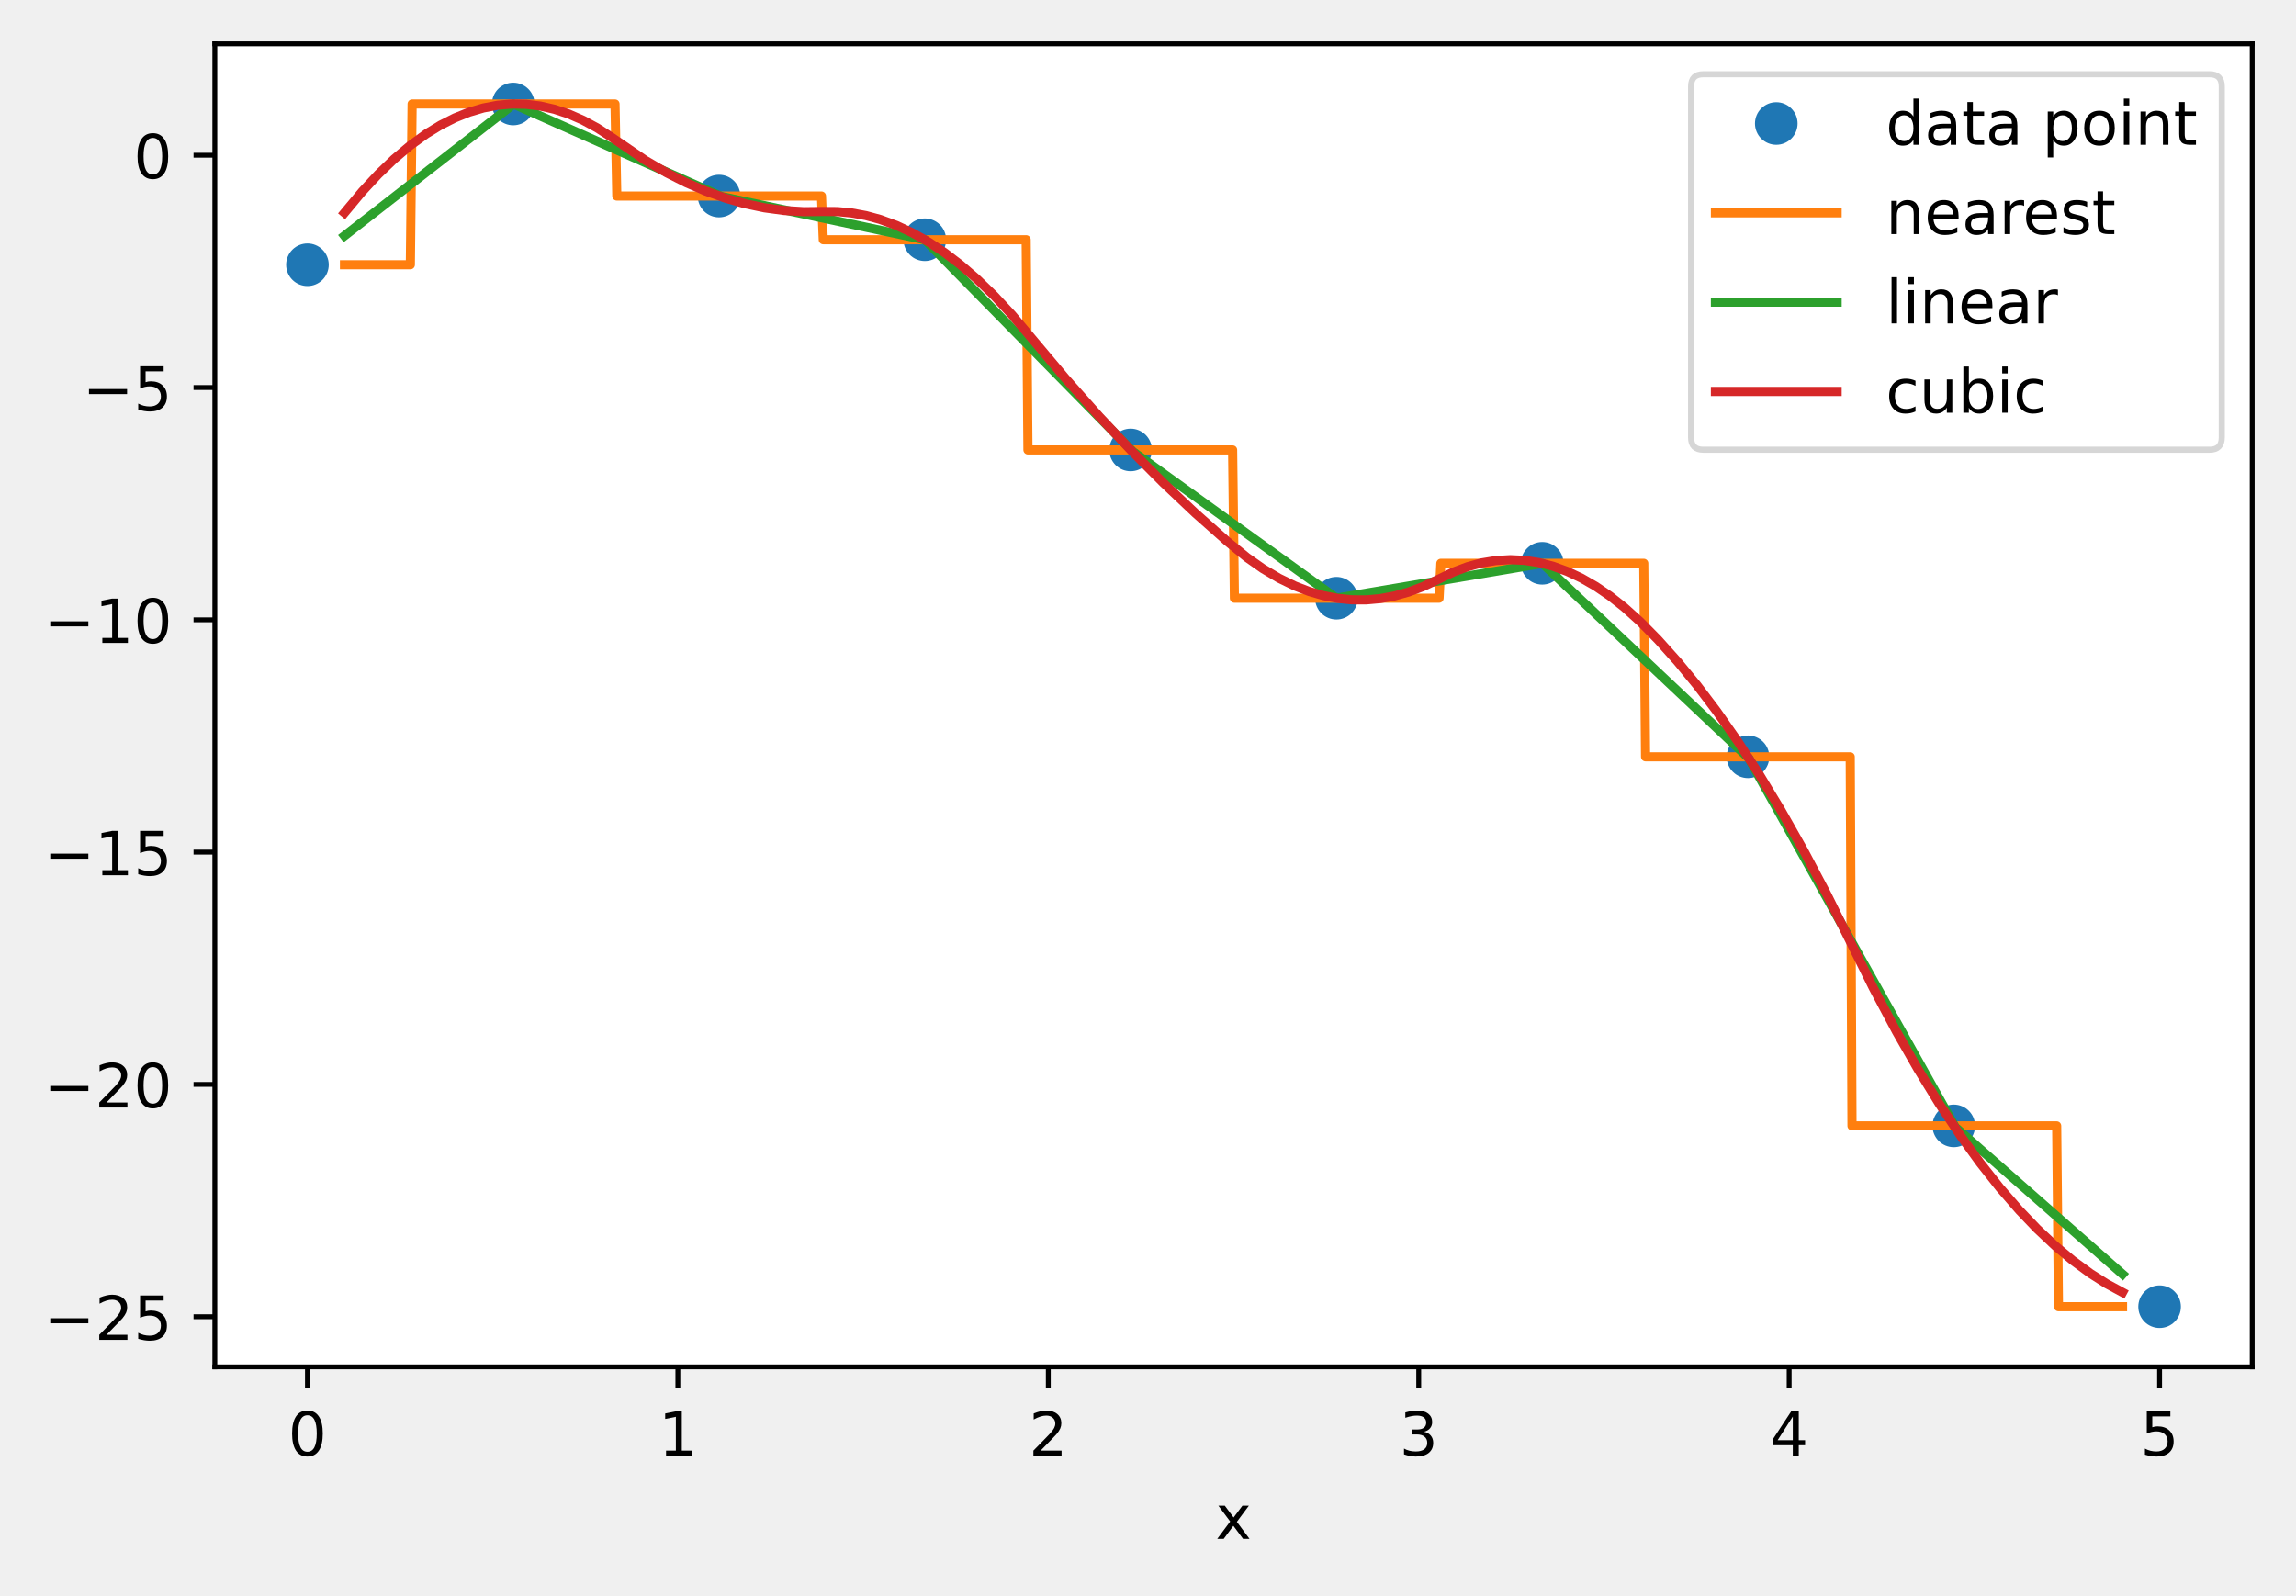
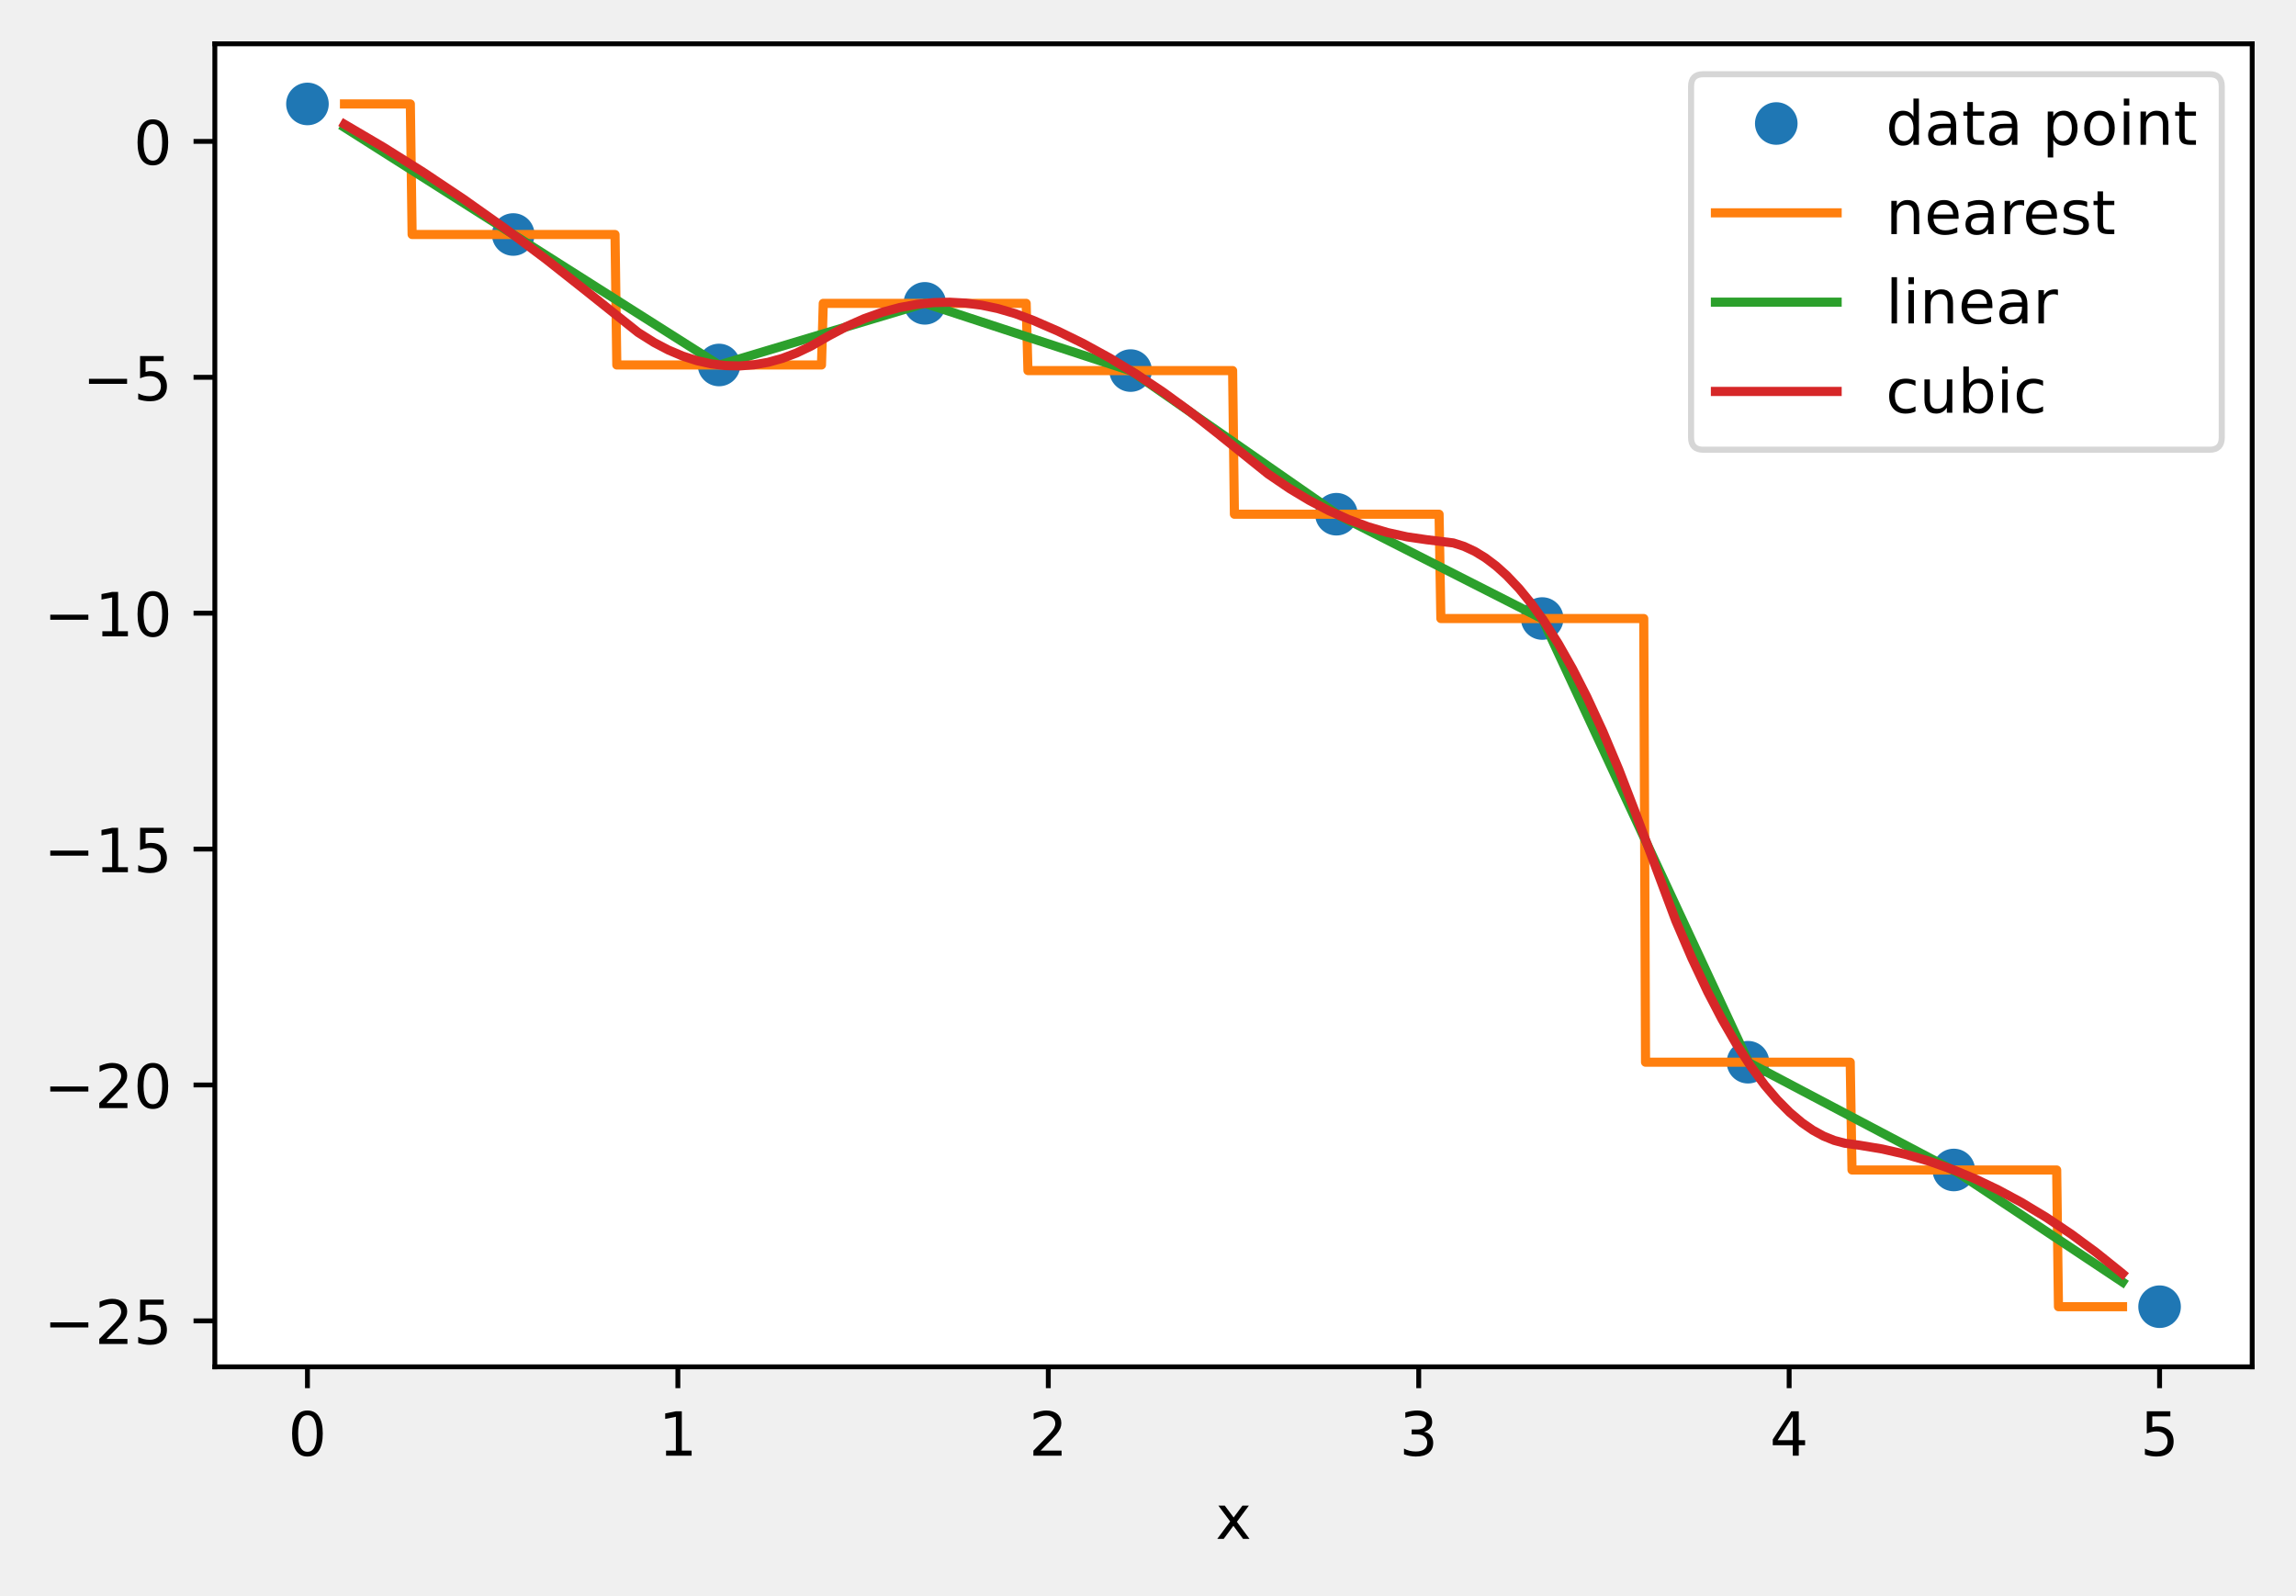
<svg xmlns="http://www.w3.org/2000/svg" xmlns:xlink="http://www.w3.org/1999/xlink" height="262.196pt" version="1.1" viewBox="0 0 377.305 262.196" width="377.305pt">
  <defs>
    <style type="text/css">*{stroke-linecap:butt;stroke-linejoin:round;}</style>
  </defs>
  <g id="figure_1">
    <g id="patch_1">
      <path d="M 0 262.196  L 377.305 262.196  L 377.305 0  L 0 0  z " style="fill:none;" />
    </g>
    <g id="axes_1">
      <g id="patch_2">
        <path d="M 35.305 224.64  L 370.105 224.64  L 370.105 7.2  L 35.305 7.2  z " style="fill:#ffffff;" />
      </g>
      <g id="matplotlib.axis_1">
        <g id="xtick_1">
          <g id="line2d_1">
            <defs>
-               <path d="M 0 0  L 0 3.5  " id="m864d5e8400" style="stroke:#000000;stroke-width:0.8;" />
-             </defs>
-             <g>
-               <use style="stroke:#000000;stroke-width:0.8;" x="50.523" xlink:href="#m864d5e8400" y="224.64" />
+               <path d="M 0 0  L 0 3.5  " id="m55f3be4c8c" style="stroke:#000000;stroke-width:0.8;" />
+             </defs>
+             <g>
+               <use style="stroke:#000000;stroke-width:0.8;" x="50.523" xlink:href="#m55f3be4c8c" y="224.64" />
            </g>
          </g>
          <g id="text_1">
            <g transform="translate(47.34162 239.2384)scale(0.1 -0.1)">
              <defs>
                <path d="M 31.781 66.406  Q 24.172 66.406 20.328 58.906  Q 16.5 51.422 16.5 36.375  Q 16.5 21.391 20.328 13.891  Q 24.172 6.391 31.781 6.391  Q 39.453 6.391 43.281 13.891  Q 47.125 21.391 47.125 36.375  Q 47.125 51.422 43.281 58.906  Q 39.453 66.406 31.781 66.406  z M 31.781 74.219  Q 44.047 74.219 50.516 64.516  Q 56.984 54.828 56.984 36.375  Q 56.984 17.969 50.516 8.266  Q 44.047 -1.422 31.781 -1.422  Q 19.531 -1.422 13.062 8.266  Q 6.594 17.969 6.594 36.375  Q 6.594 54.828 13.062 64.516  Q 19.531 74.219 31.781 74.219  z " id="DejaVuSans-48" />
              </defs>
              <use xlink:href="#DejaVuSans-48" />
            </g>
          </g>
        </g>
        <g id="xtick_2">
          <g id="line2d_2">
            <g>
-               <use style="stroke:#000000;stroke-width:0.8;" x="111.396" xlink:href="#m864d5e8400" y="224.64" />
+               <use style="stroke:#000000;stroke-width:0.8;" x="111.396" xlink:href="#m55f3be4c8c" y="224.64" />
            </g>
          </g>
          <g id="text_2">
            <g transform="translate(108.2143 239.2384)scale(0.1 -0.1)">
              <defs>
                <path d="M 12.406 8.297  L 28.516 8.297  L 28.516 63.922  L 10.984 60.406  L 10.984 69.391  L 28.422 72.906  L 38.281 72.906  L 38.281 8.297  L 54.391 8.297  L 54.391 0  L 12.406 0  z " id="DejaVuSans-49" />
              </defs>
              <use xlink:href="#DejaVuSans-49" />
            </g>
          </g>
        </g>
        <g id="xtick_3">
          <g id="line2d_3">
            <g>
-               <use style="stroke:#000000;stroke-width:0.8;" x="172.268" xlink:href="#m864d5e8400" y="224.64" />
+               <use style="stroke:#000000;stroke-width:0.8;" x="172.268" xlink:href="#m55f3be4c8c" y="224.64" />
            </g>
          </g>
          <g id="text_3">
            <g transform="translate(169.0871 239.2384)scale(0.1 -0.1)">
              <defs>
                <path d="M 19.188 8.297  L 53.609 8.297  L 53.609 0  L 7.328 0  L 7.328 8.297  Q 12.938 14.109 22.625 23.891  Q 32.328 33.688 34.812 36.531  Q 39.547 41.844 41.422 45.531  Q 43.312 49.219 43.312 52.781  Q 43.312 58.594 39.234 62.25  Q 35.156 65.922 28.609 65.922  Q 23.969 65.922 18.812 64.312  Q 13.672 62.703 7.812 59.422  L 7.812 69.391  Q 13.766 71.781 18.938 73  Q 24.125 74.219 28.422 74.219  Q 39.75 74.219 46.484 68.547  Q 53.219 62.891 53.219 53.422  Q 53.219 48.922 51.531 44.891  Q 49.859 40.875 45.406 35.406  Q 44.188 33.984 37.641 27.219  Q 31.109 20.453 19.188 8.297  z " id="DejaVuSans-50" />
              </defs>
              <use xlink:href="#DejaVuSans-50" />
            </g>
          </g>
        </g>
        <g id="xtick_4">
          <g id="line2d_4">
            <g>
-               <use style="stroke:#000000;stroke-width:0.8;" x="233.141" xlink:href="#m864d5e8400" y="224.64" />
+               <use style="stroke:#000000;stroke-width:0.8;" x="233.141" xlink:href="#m55f3be4c8c" y="224.64" />
            </g>
          </g>
          <g id="text_4">
            <g transform="translate(229.9598 239.2384)scale(0.1 -0.1)">
              <defs>
                <path d="M 40.578 39.312  Q 47.656 37.797 51.625 33  Q 55.609 28.219 55.609 21.188  Q 55.609 10.406 48.188 4.484  Q 40.766 -1.422 27.094 -1.422  Q 22.516 -1.422 17.656 -0.516  Q 12.797 0.391 7.625 2.203  L 7.625 11.719  Q 11.719 9.328 16.594 8.109  Q 21.484 6.891 26.812 6.891  Q 36.078 6.891 40.938 10.547  Q 45.797 14.203 45.797 21.188  Q 45.797 27.641 41.281 31.266  Q 36.766 34.906 28.719 34.906  L 20.219 34.906  L 20.219 43.016  L 29.109 43.016  Q 36.375 43.016 40.234 45.922  Q 44.094 48.828 44.094 54.297  Q 44.094 59.906 40.109 62.906  Q 36.141 65.922 28.719 65.922  Q 24.656 65.922 20.016 65.031  Q 15.375 64.156 9.812 62.312  L 9.812 71.094  Q 15.438 72.656 20.344 73.438  Q 25.25 74.219 29.594 74.219  Q 40.828 74.219 47.359 69.109  Q 53.906 64.016 53.906 55.328  Q 53.906 49.266 50.438 45.094  Q 46.969 40.922 40.578 39.312  z " id="DejaVuSans-51" />
              </defs>
              <use xlink:href="#DejaVuSans-51" />
            </g>
          </g>
        </g>
        <g id="xtick_5">
          <g id="line2d_5">
            <g>
-               <use style="stroke:#000000;stroke-width:0.8;" x="294.014" xlink:href="#m864d5e8400" y="224.64" />
+               <use style="stroke:#000000;stroke-width:0.8;" x="294.014" xlink:href="#m55f3be4c8c" y="224.64" />
            </g>
          </g>
          <g id="text_5">
            <g transform="translate(290.8325 239.2384)scale(0.1 -0.1)">
              <defs>
                <path d="M 37.797 64.312  L 12.891 25.391  L 37.797 25.391  z M 35.203 72.906  L 47.609 72.906  L 47.609 25.391  L 58.016 25.391  L 58.016 17.188  L 47.609 17.188  L 47.609 0  L 37.797 0  L 37.797 17.188  L 4.891 17.188  L 4.891 26.703  z " id="DejaVuSans-52" />
              </defs>
              <use xlink:href="#DejaVuSans-52" />
            </g>
          </g>
        </g>
        <g id="xtick_6">
          <g id="line2d_6">
            <g>
-               <use style="stroke:#000000;stroke-width:0.8;" x="354.887" xlink:href="#m864d5e8400" y="224.64" />
+               <use style="stroke:#000000;stroke-width:0.8;" x="354.887" xlink:href="#m55f3be4c8c" y="224.64" />
            </g>
          </g>
          <g id="text_6">
            <g transform="translate(351.7053 239.2384)scale(0.1 -0.1)">
              <defs>
                <path d="M 10.797 72.906  L 49.516 72.906  L 49.516 64.594  L 19.828 64.594  L 19.828 46.734  Q 21.969 47.469 24.109 47.828  Q 26.266 48.188 28.422 48.188  Q 40.625 48.188 47.75 41.5  Q 54.891 34.812 54.891 23.391  Q 54.891 11.625 47.562 5.094  Q 40.234 -1.422 26.906 -1.422  Q 22.312 -1.422 17.547 -0.641  Q 12.797 0.141 7.719 1.703  L 7.719 11.625  Q 12.109 9.234 16.797 8.062  Q 21.484 6.891 26.703 6.891  Q 35.156 6.891 40.078 11.328  Q 45.016 15.766 45.016 23.391  Q 45.016 31 40.078 35.438  Q 35.156 39.891 26.703 39.891  Q 22.75 39.891 18.812 39.016  Q 14.891 38.141 10.797 36.281  z " id="DejaVuSans-53" />
              </defs>
              <use xlink:href="#DejaVuSans-53" />
            </g>
          </g>
        </g>
        <g id="text_7">
          <g transform="translate(199.7453 252.9166)scale(0.1 -0.1)">
            <defs>
              <path d="M 54.891 54.688  L 35.109 28.078  L 55.906 0  L 45.312 0  L 29.391 21.484  L 13.484 0  L 2.875 0  L 24.125 28.609  L 4.688 54.688  L 15.281 54.688  L 29.781 35.203  L 44.281 54.688  z " id="DejaVuSans-120" />
            </defs>
            <use xlink:href="#DejaVuSans-120" />
          </g>
        </g>
      </g>
      <g id="matplotlib.axis_2">
        <g id="ytick_1">
          <g id="line2d_7">
            <defs>
-               <path d="M 0 0  L -3.5 0  " id="m9f757ad266" style="stroke:#000000;stroke-width:0.8;" />
-             </defs>
-             <g>
-               <use style="stroke:#000000;stroke-width:0.8;" x="35.305" xlink:href="#m9f757ad266" y="216.404" />
+               <path d="M 0 0  L -3.5 0  " id="md1c6a10436" style="stroke:#000000;stroke-width:0.8;" />
+             </defs>
+             <g>
+               <use style="stroke:#000000;stroke-width:0.8;" x="35.305" xlink:href="#md1c6a10436" y="217.085" />
            </g>
          </g>
          <g id="text_8">
-             <g transform="translate(7.2 220.203)scale(0.1 -0.1)">
+             <g transform="translate(7.2 220.8839)scale(0.1 -0.1)">
              <defs>
                <path d="M 10.594 35.5  L 73.188 35.5  L 73.188 27.203  L 10.594 27.203  z " id="DejaVuSans-8722" />
              </defs>
              <use xlink:href="#DejaVuSans-8722" />
              <use x="83.789" xlink:href="#DejaVuSans-50" />
              <use x="147.412" xlink:href="#DejaVuSans-53" />
            </g>
          </g>
        </g>
        <g id="ytick_2">
          <g id="line2d_8">
            <g>
-               <use style="stroke:#000000;stroke-width:0.8;" x="35.305" xlink:href="#m9f757ad266" y="178.225" />
+               <use style="stroke:#000000;stroke-width:0.8;" x="35.305" xlink:href="#md1c6a10436" y="178.315" />
            </g>
          </g>
          <g id="text_9">
-             <g transform="translate(7.2 182.0244)scale(0.1 -0.1)">
+             <g transform="translate(7.2 182.1147)scale(0.1 -0.1)">
              <use xlink:href="#DejaVuSans-8722" />
              <use x="83.789" xlink:href="#DejaVuSans-50" />
              <use x="147.412" xlink:href="#DejaVuSans-48" />
            </g>
          </g>
        </g>
        <g id="ytick_3">
          <g id="line2d_9">
            <g>
-               <use style="stroke:#000000;stroke-width:0.8;" x="35.305" xlink:href="#m9f757ad266" y="140.047" />
+               <use style="stroke:#000000;stroke-width:0.8;" x="35.305" xlink:href="#md1c6a10436" y="139.546" />
            </g>
          </g>
          <g id="text_10">
-             <g transform="translate(7.2 143.8459)scale(0.1 -0.1)">
+             <g transform="translate(7.2 143.3454)scale(0.1 -0.1)">
              <use xlink:href="#DejaVuSans-8722" />
              <use x="83.789" xlink:href="#DejaVuSans-49" />
              <use x="147.412" xlink:href="#DejaVuSans-53" />
            </g>
          </g>
        </g>
        <g id="ytick_4">
          <g id="line2d_10">
            <g>
-               <use style="stroke:#000000;stroke-width:0.8;" x="35.305" xlink:href="#m9f757ad266" y="101.868" />
+               <use style="stroke:#000000;stroke-width:0.8;" x="35.305" xlink:href="#md1c6a10436" y="100.777" />
            </g>
          </g>
          <g id="text_11">
-             <g transform="translate(7.2 105.6673)scale(0.1 -0.1)">
+             <g transform="translate(7.2 104.5762)scale(0.1 -0.1)">
              <use xlink:href="#DejaVuSans-8722" />
              <use x="83.789" xlink:href="#DejaVuSans-49" />
              <use x="147.412" xlink:href="#DejaVuSans-48" />
            </g>
          </g>
        </g>
        <g id="ytick_5">
          <g id="line2d_11">
            <g>
-               <use style="stroke:#000000;stroke-width:0.8;" x="35.305" xlink:href="#m9f757ad266" y="63.689" />
+               <use style="stroke:#000000;stroke-width:0.8;" x="35.305" xlink:href="#md1c6a10436" y="62.008" />
            </g>
          </g>
          <g id="text_12">
-             <g transform="translate(13.5625 67.48871)scale(0.1 -0.1)">
+             <g transform="translate(13.5625 65.80702)scale(0.1 -0.1)">
              <use xlink:href="#DejaVuSans-8722" />
              <use x="83.789" xlink:href="#DejaVuSans-53" />
            </g>
          </g>
        </g>
        <g id="ytick_6">
          <g id="line2d_12">
            <g>
-               <use style="stroke:#000000;stroke-width:0.8;" x="35.305" xlink:href="#m9f757ad266" y="25.511" />
+               <use style="stroke:#000000;stroke-width:0.8;" x="35.305" xlink:href="#md1c6a10436" y="23.239" />
            </g>
          </g>
          <g id="text_13">
-             <g transform="translate(21.94219 29.31014)scale(0.1 -0.1)">
+             <g transform="translate(21.94219 27.03781)scale(0.1 -0.1)">
              <use xlink:href="#DejaVuSans-48" />
            </g>
          </g>
        </g>
      </g>
      <g id="line2d_13">
        <defs>
-           <path d="M 0 3  C 0.796 3 1.559 2.684 2.121 2.121  C 2.684 1.559 3 0.796 3 0  C 3 -0.796 2.684 -1.559 2.121 -2.121  C 1.559 -2.684 0.796 -3 0 -3  C -0.796 -3 -1.559 -2.684 -2.121 -2.121  C -2.684 -1.559 -3 -0.796 -3 0  C -3 0.796 -2.684 1.559 -2.121 2.121  C -1.559 2.684 -0.796 3 0 3  z " id="m9b2b2daa94" style="stroke:#1f77b4;" />
+           <path d="M 0 3  C 0.796 3 1.559 2.684 2.121 2.121  C 2.684 1.559 3 0.796 3 0  C 3 -0.796 2.684 -1.559 2.121 -2.121  C 1.559 -2.684 0.796 -3 0 -3  C -0.796 -3 -1.559 -2.684 -2.121 -2.121  C -2.684 -1.559 -3 -0.796 -3 0  C -3 0.796 -2.684 1.559 -2.121 2.121  C -1.559 2.684 -0.796 3 0 3  z " id="m91f790213c" style="stroke:#1f77b4;" />
        </defs>
-         <g clip-path="url(#pa217e87507)">
-           <use style="fill:#1f77b4;stroke:#1f77b4;" x="50.523" xlink:href="#m9b2b2daa94" y="43.512" />
-           <use style="fill:#1f77b4;stroke:#1f77b4;" x="84.341" xlink:href="#m9b2b2daa94" y="17.09" />
-           <use style="fill:#1f77b4;stroke:#1f77b4;" x="118.159" xlink:href="#m9b2b2daa94" y="32.22" />
-           <use style="fill:#1f77b4;stroke:#1f77b4;" x="151.977" xlink:href="#m9b2b2daa94" y="39.401" />
-           <use style="fill:#1f77b4;stroke:#1f77b4;" x="185.796" xlink:href="#m9b2b2daa94" y="73.948" />
-           <use style="fill:#1f77b4;stroke:#1f77b4;" x="219.614" xlink:href="#m9b2b2daa94" y="98.314" />
-           <use style="fill:#1f77b4;stroke:#1f77b4;" x="253.432" xlink:href="#m9b2b2daa94" y="92.578" />
-           <use style="fill:#1f77b4;stroke:#1f77b4;" x="287.25" xlink:href="#m9b2b2daa94" y="124.381" />
-           <use style="fill:#1f77b4;stroke:#1f77b4;" x="321.068" xlink:href="#m9b2b2daa94" y="185.038" />
-           <use style="fill:#1f77b4;stroke:#1f77b4;" x="354.887" xlink:href="#m9b2b2daa94" y="214.756" />
+         <g clip-path="url(#p5d7d57fd05)">
+           <use style="fill:#1f77b4;stroke:#1f77b4;" x="50.523" xlink:href="#m91f790213c" y="17.084" />
+           <use style="fill:#1f77b4;stroke:#1f77b4;" x="84.341" xlink:href="#m91f790213c" y="38.541" />
+           <use style="fill:#1f77b4;stroke:#1f77b4;" x="118.159" xlink:href="#m91f790213c" y="59.985" />
+           <use style="fill:#1f77b4;stroke:#1f77b4;" x="151.977" xlink:href="#m91f790213c" y="49.855" />
+           <use style="fill:#1f77b4;stroke:#1f77b4;" x="185.796" xlink:href="#m91f790213c" y="60.904" />
+           <use style="fill:#1f77b4;stroke:#1f77b4;" x="219.614" xlink:href="#m91f790213c" y="84.512" />
+           <use style="fill:#1f77b4;stroke:#1f77b4;" x="253.432" xlink:href="#m91f790213c" y="101.656" />
+           <use style="fill:#1f77b4;stroke:#1f77b4;" x="287.25" xlink:href="#m91f790213c" y="174.574" />
+           <use style="fill:#1f77b4;stroke:#1f77b4;" x="321.068" xlink:href="#m91f790213c" y="192.286" />
+           <use style="fill:#1f77b4;stroke:#1f77b4;" x="354.887" xlink:href="#m91f790213c" y="214.756" />
        </g>
      </g>
      <g id="line2d_14">
-         <path clip-path="url(#pa217e87507)" d="M 56.61 43.512  L 67.432 43.512  L 67.724 17.09  L 101.067 17.09  L 101.36 32.22  L 134.995 32.22  L 135.288 39.401  L 168.631 39.401  L 168.923 73.948  L 202.558 73.948  L 202.851 98.314  L 236.486 98.314  L 236.779 92.578  L 270.122 92.578  L 270.414 124.381  L 304.05 124.381  L 304.342 185.038  L 337.977 185.038  L 338.27 214.756  L 348.799 214.756  L 348.799 214.756  " style="fill:none;stroke:#ff7f0e;stroke-linecap:square;stroke-width:1.5;" />
+         <path clip-path="url(#p5d7d57fd05)" d="M 56.61 17.084  L 67.432 17.084  L 67.724 38.541  L 101.067 38.541  L 101.36 59.985  L 134.995 59.985  L 135.288 49.855  L 168.631 49.855  L 168.923 60.904  L 202.558 60.904  L 202.851 84.512  L 236.486 84.512  L 236.779 101.656  L 270.122 101.656  L 270.414 174.574  L 304.05 174.574  L 304.342 192.286  L 337.977 192.286  L 338.27 214.756  L 348.799 214.756  L 348.799 214.756  " style="fill:none;stroke:#ff7f0e;stroke-linecap:square;stroke-width:1.5;" />
      </g>
      <g id="line2d_15">
-         <path clip-path="url(#pa217e87507)" d="M 56.61 38.756  L 84.396 17.114  L 118.616 32.317  L 151.959 39.397  L 155.176 42.669  L 186.179 74.224  L 219.522 98.248  L 220.107 98.231  L 253.45 92.595  L 287.378 124.611  L 321.306 185.247  L 348.799 209.407  L 348.799 209.407  " style="fill:none;stroke:#2ca02c;stroke-linecap:square;stroke-width:1.5;" />
+         <path clip-path="url(#p5d7d57fd05)" d="M 56.61 20.946  L 118.031 59.904  L 118.324 59.935  L 151.959 49.861  L 155.176 50.9  L 185.887 60.968  L 220.107 84.763  L 253.45 101.695  L 287.378 174.641  L 321.891 192.832  L 348.799 210.712  L 348.799 210.712  " style="fill:none;stroke:#2ca02c;stroke-linecap:square;stroke-width:1.5;" />
      </g>
      <g id="line2d_16">
-         <path clip-path="url(#pa217e87507)" d="M 56.61 34.974  L 59.535 31.462  L 62.167 28.629  L 64.8 26.107  L 67.432 23.895  L 70.064 21.993  L 72.404 20.564  L 74.744 19.38  L 77.084 18.441  L 79.424 17.747  L 81.764 17.299  L 84.103 17.096  L 86.443 17.139  L 88.783 17.427  L 91.123 17.96  L 93.463 18.739  L 95.803 19.762  L 98.143 21.032  L 100.482 22.546  L 106.04 26.348  L 109.549 28.396  L 112.767 30.025  L 115.984 31.415  L 119.201 32.567  L 122.418 33.481  L 125.636 34.157  L 128.853 34.594  L 132.07 34.794  L 135.288 34.757  L 137.628 34.776  L 139.967 35.001  L 142.307 35.433  L 144.647 36.07  L 147.279 37.034  L 149.912 38.258  L 152.544 39.743  L 155.176 41.488  L 157.809 43.495  L 160.441 45.762  L 163.366 48.587  L 166.291 51.733  L 169.508 55.557  L 175.065 62.17  L 180.622 68.433  L 185.887 74.042  L 191.152 79.337  L 196.416 84.318  L 201.681 88.984  L 204.898 91.609  L 207.531 93.457  L 210.163 95.022  L 212.795 96.304  L 215.135 97.208  L 217.475 97.888  L 219.815 98.345  L 222.155 98.579  L 224.495 98.59  L 226.834 98.378  L 229.174 97.943  L 231.514 97.285  L 233.854 96.403  L 236.194 95.299  L 238.826 94.018  L 241.166 93.139  L 243.506 92.506  L 245.846 92.122  L 248.186 91.985  L 250.525 92.096  L 252.865 92.454  L 255.205 93.06  L 257.545 93.913  L 259.885 95.014  L 262.225 96.362  L 264.565 97.959  L 266.904 99.802  L 269.537 102.172  L 272.462 105.143  L 275.679 108.733  L 278.896 112.653  L 282.113 116.906  L 285.623 121.922  L 289.133 127.333  L 292.643 133.139  L 296.445 139.873  L 300.247 147.07  L 304.05 154.73  L 307.852 162.393  L 311.654 169.543  L 315.164 175.687  L 318.674 181.395  L 322.183 186.665  L 325.401 191.112  L 328.618 195.191  L 331.835 198.904  L 334.76 201.96  L 337.685 204.712  L 340.61 207.161  L 343.535 209.306  L 346.167 210.977  L 348.799 212.402  L 348.799 212.402  " style="fill:none;stroke:#d62728;stroke-linecap:square;stroke-width:1.5;" />
+         <path clip-path="url(#p5d7d57fd05)" d="M 56.61 20.432  L 63.045 24.216  L 69.479 28.253  L 76.206 32.744  L 82.933 37.509  L 89.661 42.551  L 96.388 47.868  L 104.87 54.645  L 107.502 56.303  L 109.842 57.527  L 112.182 58.517  L 114.521 59.274  L 116.861 59.796  L 119.201 60.084  L 121.541 60.138  L 123.881 59.958  L 126.221 59.545  L 128.561 58.897  L 130.9 58.015  L 133.24 56.899  L 136.165 55.218  L 139.09 53.669  L 142.015 52.373  L 144.94 51.33  L 147.864 50.54  L 150.789 50.002  L 153.422 49.734  L 156.054 49.67  L 158.686 49.812  L 161.319 50.158  L 163.951 50.708  L 166.876 51.56  L 169.801 52.658  L 173.895 54.437  L 177.99 56.444  L 182.377 58.848  L 186.764 61.515  L 191.152 64.445  L 195.539 67.637  L 199.926 71.092  L 208.408 77.911  L 211.918 80.297  L 215.135 82.229  L 218.352 83.917  L 221.57 85.362  L 224.787 86.562  L 228.004 87.519  L 231.222 88.233  L 234.439 88.702  L 238.826 89.231  L 240.581 89.794  L 242.336 90.611  L 244.091 91.683  L 245.846 93.008  L 247.601 94.586  L 249.648 96.749  L 251.695 99.257  L 253.743 102.111  L 256.083 105.796  L 258.422 109.931  L 260.762 114.518  L 263.395 120.218  L 266.027 126.489  L 268.659 133.33  L 275.386 151.332  L 278.019 157.471  L 280.651 163.05  L 282.991 167.539  L 285.331 171.585  L 287.671 175.189  L 290.01 178.351  L 292.058 180.754  L 294.105 182.819  L 296.153 184.545  L 297.907 185.755  L 299.662 186.715  L 301.417 187.427  L 303.172 187.89  L 305.512 188.209  L 309.314 188.841  L 313.116 189.709  L 316.919 190.812  L 320.721 192.151  L 324.523 193.726  L 328.326 195.537  L 332.128 197.583  L 336.223 200.05  L 340.317 202.79  L 344.412 205.804  L 348.507 209.09  L 348.799 209.336  L 348.799 209.336  " style="fill:none;stroke:#d62728;stroke-linecap:square;stroke-width:1.5;" />
      </g>
      <g id="patch_3">
        <path d="M 35.305 224.64  L 35.305 7.2  " style="fill:none;stroke:#000000;stroke-linecap:square;stroke-linejoin:miter;stroke-width:0.8;" />
      </g>
      <g id="patch_4">
        <path d="M 370.105 224.64  L 370.105 7.2  " style="fill:none;stroke:#000000;stroke-linecap:square;stroke-linejoin:miter;stroke-width:0.8;" />
      </g>
      <g id="patch_5">
        <path d="M 35.305 224.64  L 370.105 224.64  " style="fill:none;stroke:#000000;stroke-linecap:square;stroke-linejoin:miter;stroke-width:0.8;" />
      </g>
      <g id="patch_6">
        <path d="M 35.305 7.2  L 370.105 7.2  " style="fill:none;stroke:#000000;stroke-linecap:square;stroke-linejoin:miter;stroke-width:0.8;" />
      </g>
      <g id="legend_1">
        <g id="patch_7">
          <path d="M 279.898 73.912  L 363.105 73.912  Q 365.105 73.912 365.105 71.912  L 365.105 14.2  Q 365.105 12.2 363.105 12.2  L 279.898 12.2  Q 277.898 12.2 277.898 14.2  L 277.898 71.912  Q 277.898 73.912 279.898 73.912  z " style="fill:#ffffff;opacity:0.8;stroke:#cccccc;stroke-linejoin:miter;" />
        </g>
        <g id="line2d_17" />
        <g id="line2d_18">
          <g>
-             <use style="fill:#1f77b4;stroke:#1f77b4;" x="291.898" xlink:href="#m9b2b2daa94" y="20.298" />
+             <use style="fill:#1f77b4;stroke:#1f77b4;" x="291.898" xlink:href="#m91f790213c" y="20.298" />
          </g>
        </g>
        <g id="text_14">
          <g transform="translate(309.8984 23.79844)scale(0.1 -0.1)">
            <defs>
              <path d="M 45.406 46.391  L 45.406 75.984  L 54.391 75.984  L 54.391 0  L 45.406 0  L 45.406 8.203  Q 42.578 3.328 38.25 0.953  Q 33.938 -1.422 27.875 -1.422  Q 17.969 -1.422 11.734 6.484  Q 5.516 14.406 5.516 27.297  Q 5.516 40.188 11.734 48.094  Q 17.969 56 27.875 56  Q 33.938 56 38.25 53.625  Q 42.578 51.266 45.406 46.391  z M 14.797 27.297  Q 14.797 17.391 18.875 11.75  Q 22.953 6.109 30.078 6.109  Q 37.203 6.109 41.297 11.75  Q 45.406 17.391 45.406 27.297  Q 45.406 37.203 41.297 42.844  Q 37.203 48.484 30.078 48.484  Q 22.953 48.484 18.875 42.844  Q 14.797 37.203 14.797 27.297  z " id="DejaVuSans-100" />
              <path d="M 34.281 27.484  Q 23.391 27.484 19.188 25  Q 14.984 22.516 14.984 16.5  Q 14.984 11.719 18.141 8.906  Q 21.297 6.109 26.703 6.109  Q 34.188 6.109 38.703 11.406  Q 43.219 16.703 43.219 25.484  L 43.219 27.484  z M 52.203 31.203  L 52.203 0  L 43.219 0  L 43.219 8.297  Q 40.141 3.328 35.547 0.953  Q 30.953 -1.422 24.312 -1.422  Q 15.922 -1.422 10.953 3.297  Q 6 8.016 6 15.922  Q 6 25.141 12.172 29.828  Q 18.359 34.516 30.609 34.516  L 43.219 34.516  L 43.219 35.406  Q 43.219 41.609 39.141 45  Q 35.062 48.391 27.688 48.391  Q 23 48.391 18.547 47.266  Q 14.109 46.141 10.016 43.891  L 10.016 52.203  Q 14.938 54.109 19.578 55.047  Q 24.219 56 28.609 56  Q 40.484 56 46.344 49.844  Q 52.203 43.703 52.203 31.203  z " id="DejaVuSans-97" />
              <path d="M 18.312 70.219  L 18.312 54.688  L 36.812 54.688  L 36.812 47.703  L 18.312 47.703  L 18.312 18.016  Q 18.312 11.328 20.141 9.422  Q 21.969 7.516 27.594 7.516  L 36.812 7.516  L 36.812 0  L 27.594 0  Q 17.188 0 13.234 3.875  Q 9.281 7.766 9.281 18.016  L 9.281 47.703  L 2.688 47.703  L 2.688 54.688  L 9.281 54.688  L 9.281 70.219  z " id="DejaVuSans-116" />
              <path id="DejaVuSans-32" />
              <path d="M 18.109 8.203  L 18.109 -20.797  L 9.078 -20.797  L 9.078 54.688  L 18.109 54.688  L 18.109 46.391  Q 20.953 51.266 25.266 53.625  Q 29.594 56 35.594 56  Q 45.562 56 51.781 48.094  Q 58.016 40.188 58.016 27.297  Q 58.016 14.406 51.781 6.484  Q 45.562 -1.422 35.594 -1.422  Q 29.594 -1.422 25.266 0.953  Q 20.953 3.328 18.109 8.203  z M 48.688 27.297  Q 48.688 37.203 44.609 42.844  Q 40.531 48.484 33.406 48.484  Q 26.266 48.484 22.188 42.844  Q 18.109 37.203 18.109 27.297  Q 18.109 17.391 22.188 11.75  Q 26.266 6.109 33.406 6.109  Q 40.531 6.109 44.609 11.75  Q 48.688 17.391 48.688 27.297  z " id="DejaVuSans-112" />
              <path d="M 30.609 48.391  Q 23.391 48.391 19.188 42.75  Q 14.984 37.109 14.984 27.297  Q 14.984 17.484 19.156 11.844  Q 23.344 6.203 30.609 6.203  Q 37.797 6.203 41.984 11.859  Q 46.188 17.531 46.188 27.297  Q 46.188 37.016 41.984 42.703  Q 37.797 48.391 30.609 48.391  z M 30.609 56  Q 42.328 56 49.016 48.375  Q 55.719 40.766 55.719 27.297  Q 55.719 13.875 49.016 6.219  Q 42.328 -1.422 30.609 -1.422  Q 18.844 -1.422 12.172 6.219  Q 5.516 13.875 5.516 27.297  Q 5.516 40.766 12.172 48.375  Q 18.844 56 30.609 56  z " id="DejaVuSans-111" />
              <path d="M 9.422 54.688  L 18.406 54.688  L 18.406 0  L 9.422 0  z M 9.422 75.984  L 18.406 75.984  L 18.406 64.594  L 9.422 64.594  z " id="DejaVuSans-105" />
              <path d="M 54.891 33.016  L 54.891 0  L 45.906 0  L 45.906 32.719  Q 45.906 40.484 42.875 44.328  Q 39.844 48.188 33.797 48.188  Q 26.516 48.188 22.312 43.547  Q 18.109 38.922 18.109 30.906  L 18.109 0  L 9.078 0  L 9.078 54.688  L 18.109 54.688  L 18.109 46.188  Q 21.344 51.125 25.703 53.562  Q 30.078 56 35.797 56  Q 45.219 56 50.047 50.172  Q 54.891 44.344 54.891 33.016  z " id="DejaVuSans-110" />
            </defs>
            <use xlink:href="#DejaVuSans-100" />
            <use x="63.477" xlink:href="#DejaVuSans-97" />
            <use x="124.756" xlink:href="#DejaVuSans-116" />
            <use x="163.965" xlink:href="#DejaVuSans-97" />
            <use x="225.244" xlink:href="#DejaVuSans-32" />
            <use x="257.031" xlink:href="#DejaVuSans-112" />
            <use x="320.508" xlink:href="#DejaVuSans-111" />
            <use x="381.689" xlink:href="#DejaVuSans-105" />
            <use x="409.473" xlink:href="#DejaVuSans-110" />
            <use x="472.852" xlink:href="#DejaVuSans-116" />
          </g>
        </g>
        <g id="line2d_19">
          <path d="M 281.898 34.977  L 301.898 34.977  " style="fill:none;stroke:#ff7f0e;stroke-linecap:square;stroke-width:1.5;" />
        </g>
        <g id="line2d_20" />
        <g id="text_15">
          <g transform="translate(309.8984 38.47656)scale(0.1 -0.1)">
            <defs>
              <path d="M 56.203 29.594  L 56.203 25.203  L 14.891 25.203  Q 15.484 15.922 20.484 11.062  Q 25.484 6.203 34.422 6.203  Q 39.594 6.203 44.453 7.469  Q 49.312 8.734 54.109 11.281  L 54.109 2.781  Q 49.266 0.734 44.188 -0.344  Q 39.109 -1.422 33.891 -1.422  Q 20.797 -1.422 13.156 6.188  Q 5.516 13.812 5.516 26.812  Q 5.516 40.234 12.766 48.109  Q 20.016 56 32.328 56  Q 43.359 56 49.781 48.891  Q 56.203 41.797 56.203 29.594  z M 47.219 32.234  Q 47.125 39.594 43.094 43.984  Q 39.062 48.391 32.422 48.391  Q 24.906 48.391 20.391 44.141  Q 15.875 39.891 15.188 32.172  z " id="DejaVuSans-101" />
              <path d="M 41.109 46.297  Q 39.594 47.172 37.812 47.578  Q 36.031 48 33.891 48  Q 26.266 48 22.188 43.047  Q 18.109 38.094 18.109 28.812  L 18.109 0  L 9.078 0  L 9.078 54.688  L 18.109 54.688  L 18.109 46.188  Q 20.953 51.172 25.484 53.578  Q 30.031 56 36.531 56  Q 37.453 56 38.578 55.875  Q 39.703 55.766 41.062 55.516  z " id="DejaVuSans-114" />
              <path d="M 44.281 53.078  L 44.281 44.578  Q 40.484 46.531 36.375 47.5  Q 32.281 48.484 27.875 48.484  Q 21.188 48.484 17.844 46.438  Q 14.5 44.391 14.5 40.281  Q 14.5 37.156 16.891 35.375  Q 19.281 33.594 26.516 31.984  L 29.594 31.297  Q 39.156 29.25 43.188 25.516  Q 47.219 21.781 47.219 15.094  Q 47.219 7.469 41.188 3.016  Q 35.156 -1.422 24.609 -1.422  Q 20.219 -1.422 15.453 -0.562  Q 10.688 0.297 5.422 2  L 5.422 11.281  Q 10.406 8.688 15.234 7.391  Q 20.062 6.109 24.812 6.109  Q 31.156 6.109 34.562 8.281  Q 37.984 10.453 37.984 14.406  Q 37.984 18.062 35.516 20.016  Q 33.062 21.969 24.703 23.781  L 21.578 24.516  Q 13.234 26.266 9.516 29.906  Q 5.812 33.547 5.812 39.891  Q 5.812 47.609 11.281 51.797  Q 16.75 56 26.812 56  Q 31.781 56 36.172 55.266  Q 40.578 54.547 44.281 53.078  z " id="DejaVuSans-115" />
            </defs>
            <use xlink:href="#DejaVuSans-110" />
            <use x="63.379" xlink:href="#DejaVuSans-101" />
            <use x="124.902" xlink:href="#DejaVuSans-97" />
            <use x="186.182" xlink:href="#DejaVuSans-114" />
            <use x="225.045" xlink:href="#DejaVuSans-101" />
            <use x="286.568" xlink:href="#DejaVuSans-115" />
            <use x="338.668" xlink:href="#DejaVuSans-116" />
          </g>
        </g>
        <g id="line2d_21">
          <path d="M 281.898 49.655  L 301.898 49.655  " style="fill:none;stroke:#2ca02c;stroke-linecap:square;stroke-width:1.5;" />
        </g>
        <g id="line2d_22" />
        <g id="text_16">
          <g transform="translate(309.8984 53.15469)scale(0.1 -0.1)">
            <defs>
              <path d="M 9.422 75.984  L 18.406 75.984  L 18.406 0  L 9.422 0  z " id="DejaVuSans-108" />
            </defs>
            <use xlink:href="#DejaVuSans-108" />
            <use x="27.783" xlink:href="#DejaVuSans-105" />
            <use x="55.566" xlink:href="#DejaVuSans-110" />
            <use x="118.945" xlink:href="#DejaVuSans-101" />
            <use x="180.469" xlink:href="#DejaVuSans-97" />
            <use x="241.748" xlink:href="#DejaVuSans-114" />
          </g>
        </g>
        <g id="line2d_23">
          <path d="M 281.898 64.333  L 301.898 64.333  " style="fill:none;stroke:#d62728;stroke-linecap:square;stroke-width:1.5;" />
        </g>
        <g id="line2d_24" />
        <g id="text_17">
          <g transform="translate(309.8984 67.83281)scale(0.1 -0.1)">
            <defs>
              <path d="M 48.781 52.594  L 48.781 44.188  Q 44.969 46.297 41.141 47.344  Q 37.312 48.391 33.406 48.391  Q 24.656 48.391 19.812 42.844  Q 14.984 37.312 14.984 27.297  Q 14.984 17.281 19.812 11.734  Q 24.656 6.203 33.406 6.203  Q 37.312 6.203 41.141 7.25  Q 44.969 8.297 48.781 10.406  L 48.781 2.094  Q 45.016 0.344 40.984 -0.531  Q 36.969 -1.422 32.422 -1.422  Q 20.062 -1.422 12.781 6.344  Q 5.516 14.109 5.516 27.297  Q 5.516 40.672 12.859 48.328  Q 20.219 56 33.016 56  Q 37.156 56 41.109 55.141  Q 45.062 54.297 48.781 52.594  z " id="DejaVuSans-99" />
              <path d="M 8.5 21.578  L 8.5 54.688  L 17.484 54.688  L 17.484 21.922  Q 17.484 14.156 20.5 10.266  Q 23.531 6.391 29.594 6.391  Q 36.859 6.391 41.078 11.031  Q 45.312 15.672 45.312 23.688  L 45.312 54.688  L 54.297 54.688  L 54.297 0  L 45.312 0  L 45.312 8.406  Q 42.047 3.422 37.719 1  Q 33.406 -1.422 27.688 -1.422  Q 18.266 -1.422 13.375 4.438  Q 8.5 10.297 8.5 21.578  z M 31.109 56  z " id="DejaVuSans-117" />
              <path d="M 48.688 27.297  Q 48.688 37.203 44.609 42.844  Q 40.531 48.484 33.406 48.484  Q 26.266 48.484 22.188 42.844  Q 18.109 37.203 18.109 27.297  Q 18.109 17.391 22.188 11.75  Q 26.266 6.109 33.406 6.109  Q 40.531 6.109 44.609 11.75  Q 48.688 17.391 48.688 27.297  z M 18.109 46.391  Q 20.953 51.266 25.266 53.625  Q 29.594 56 35.594 56  Q 45.562 56 51.781 48.094  Q 58.016 40.188 58.016 27.297  Q 58.016 14.406 51.781 6.484  Q 45.562 -1.422 35.594 -1.422  Q 29.594 -1.422 25.266 0.953  Q 20.953 3.328 18.109 8.203  L 18.109 0  L 9.078 0  L 9.078 75.984  L 18.109 75.984  z " id="DejaVuSans-98" />
            </defs>
            <use xlink:href="#DejaVuSans-99" />
            <use x="54.98" xlink:href="#DejaVuSans-117" />
            <use x="118.359" xlink:href="#DejaVuSans-98" />
            <use x="181.836" xlink:href="#DejaVuSans-105" />
            <use x="209.619" xlink:href="#DejaVuSans-99" />
          </g>
        </g>
      </g>
    </g>
  </g>
  <defs>
-     <clipPath id="pa217e87507">
+     <clipPath id="p5d7d57fd05">
      <rect height="217.44" width="334.8" x="35.305" y="7.2" />
    </clipPath>
  </defs>
</svg>
